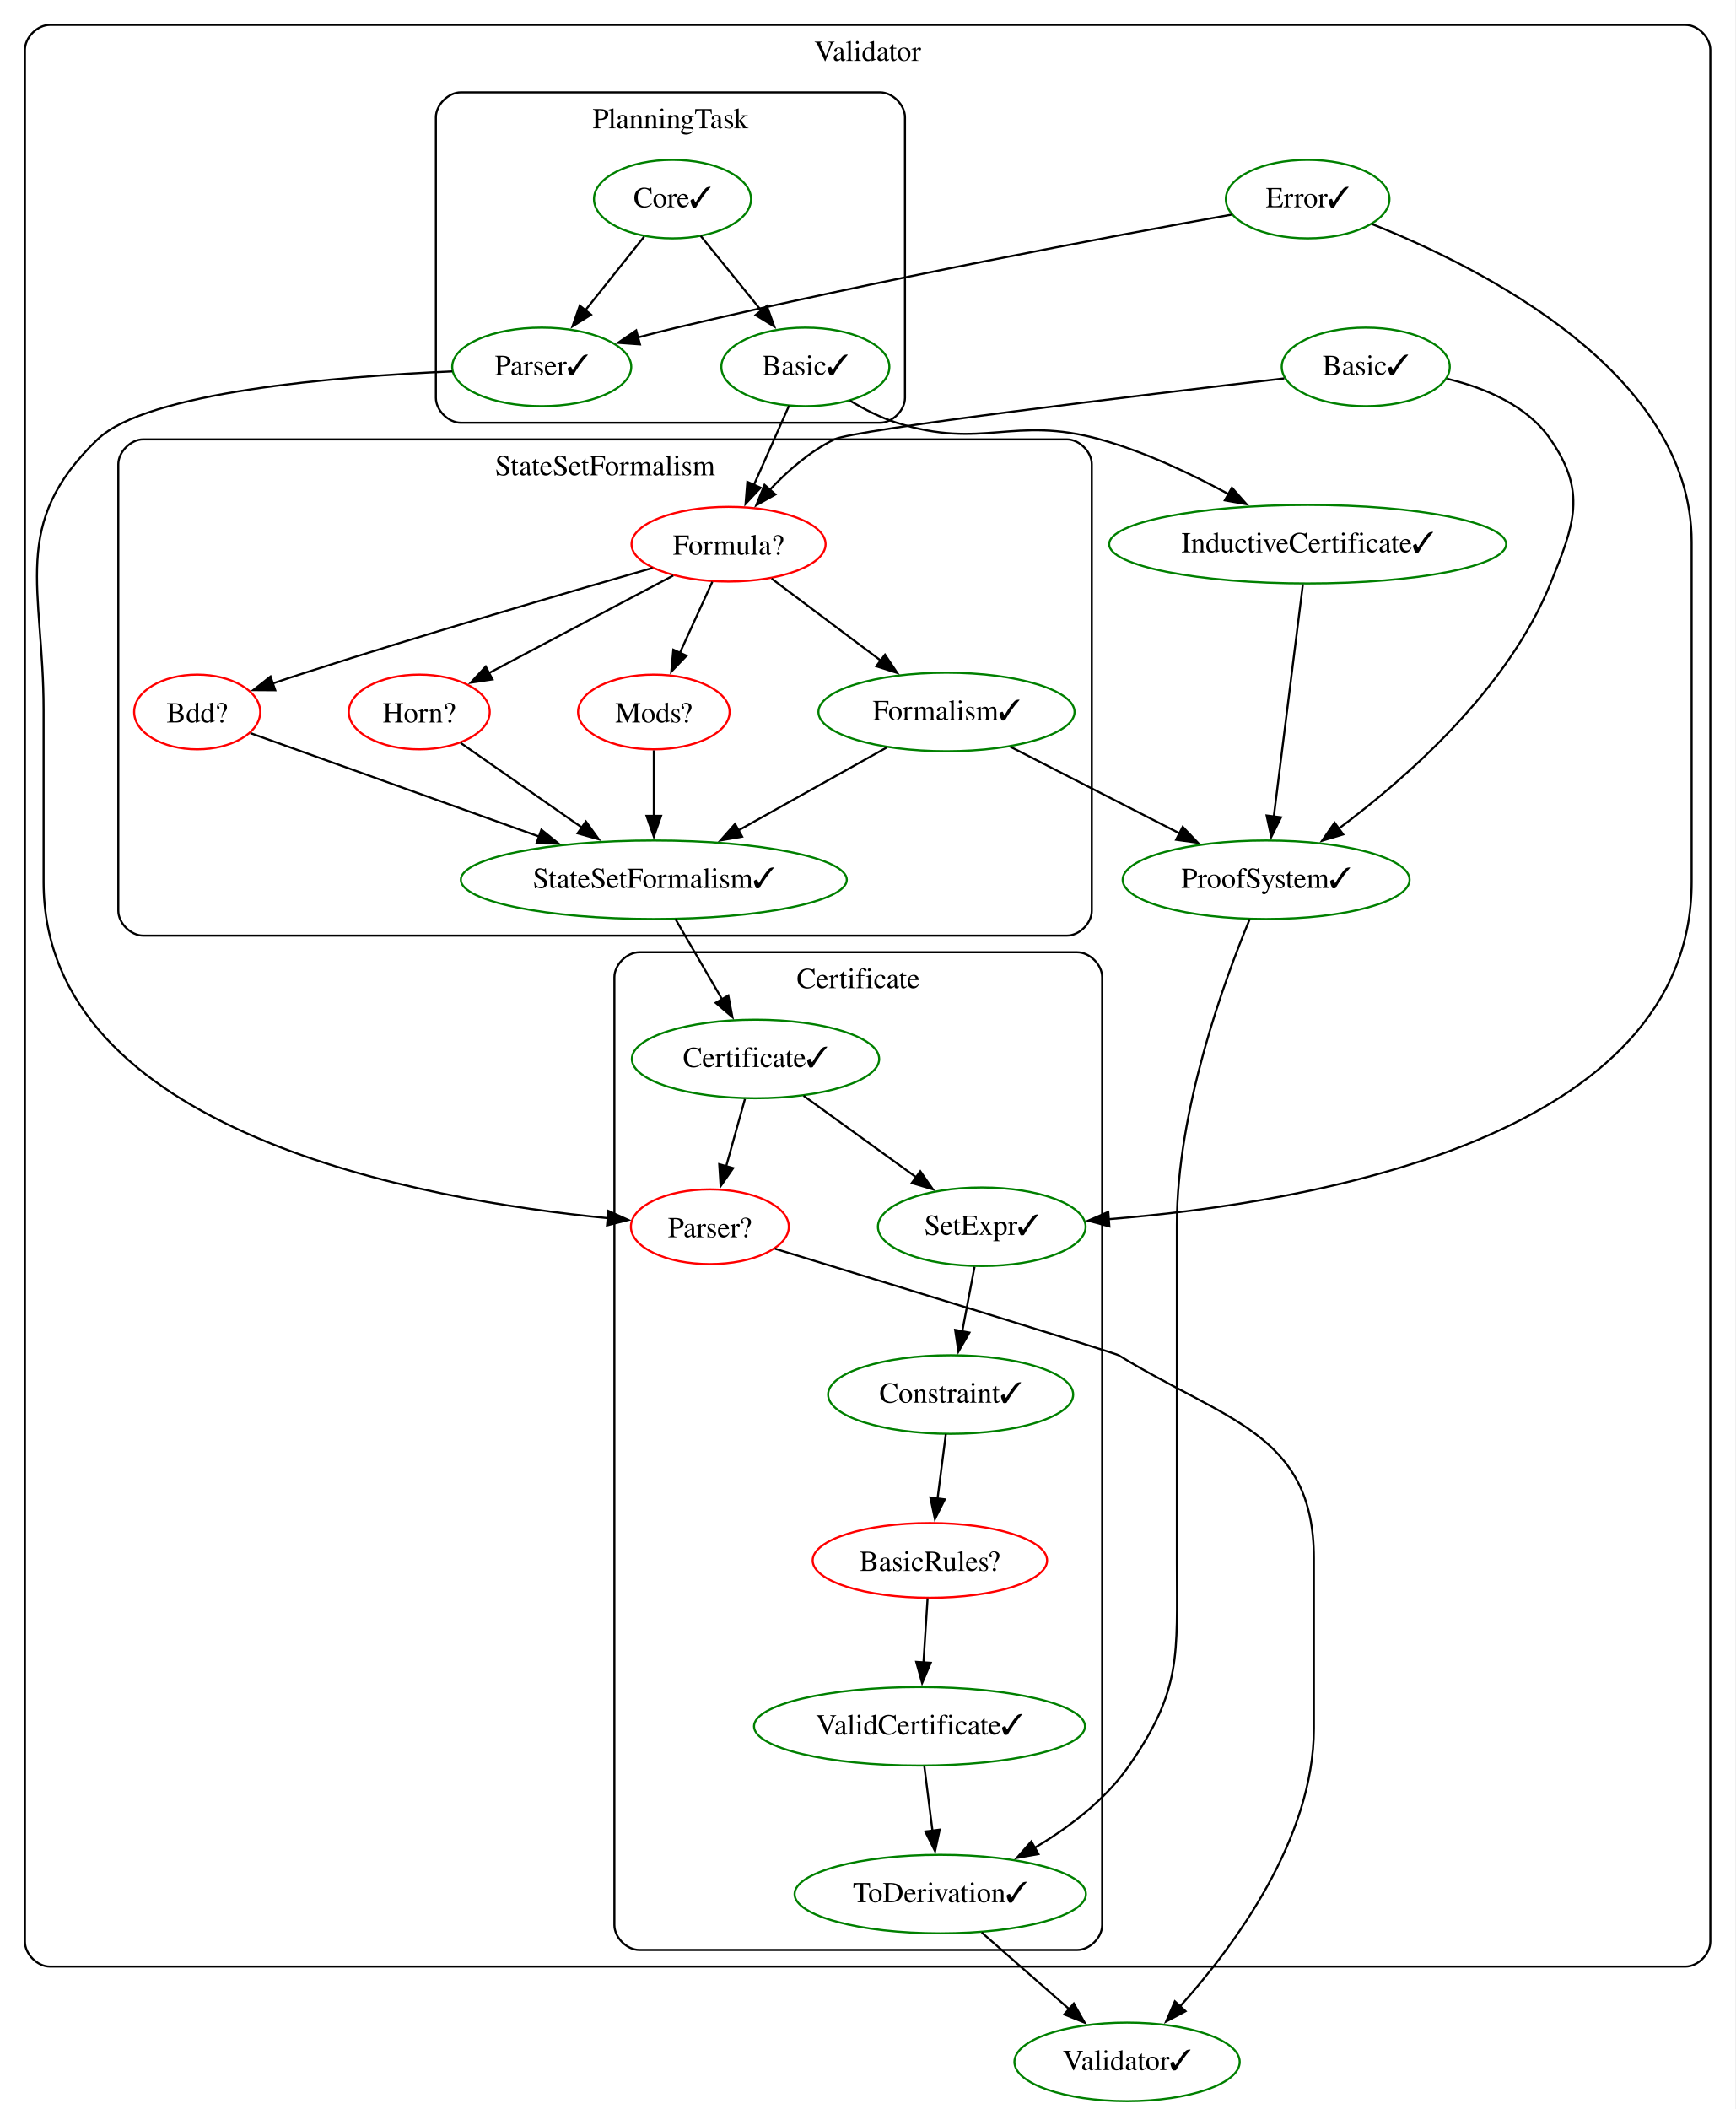
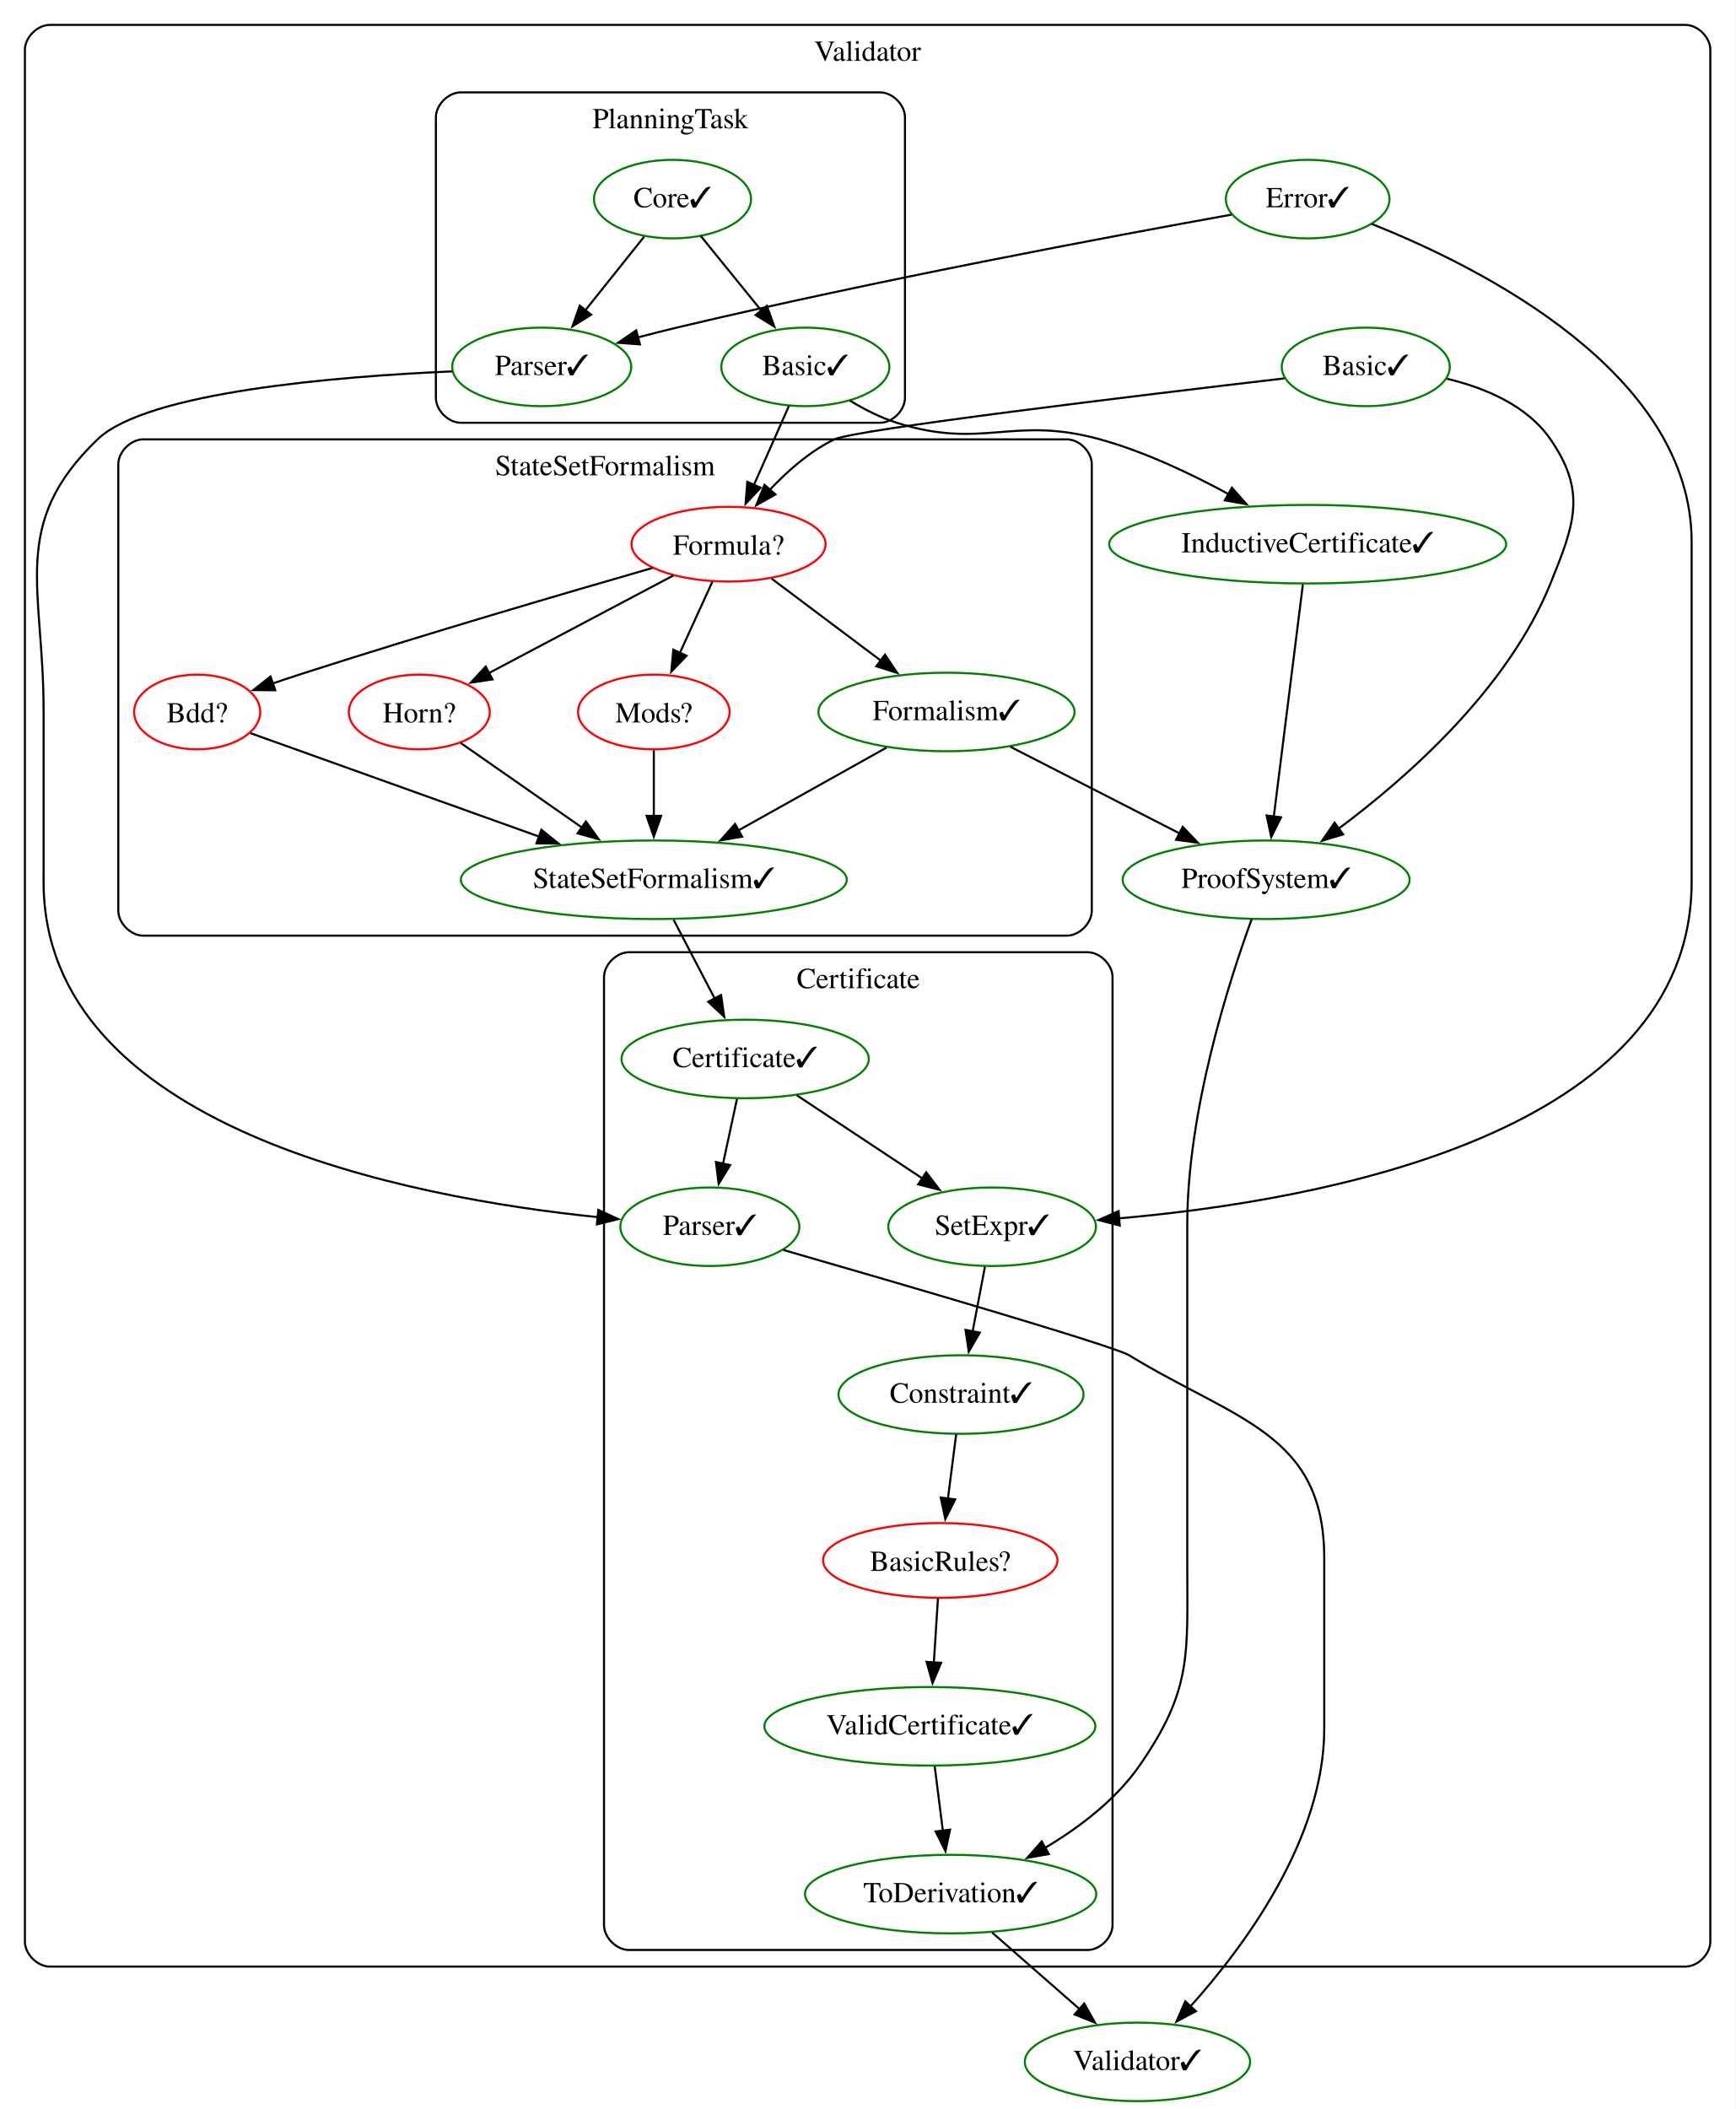
<svg xmlns="http://www.w3.org/2000/svg" xmlns:xlink="http://www.w3.org/1999/xlink" width="836pt" height="1016pt" viewBox="0.00 0.00 836.00 1016.00">
  <g id="graph0" class="graph" transform="scale(1 1) rotate(0) translate(4 1012.22)">
    <polygon fill="white" stroke="none" points="-4,4 -4,-1012.22 832,-1012.22 832,4 -4,4" />
-     <g id="clust2" class="cluster">
+     <g id="clust94" class="cluster">
      <path fill="none" stroke="black" d="M20,-64.83C20,-64.83 808,-64.83 808,-64.83 814,-64.83 820,-70.83 820,-76.83 820,-76.83 820,-988.22 820,-988.22 820,-994.22 814,-1000.22 808,-1000.22 808,-1000.22 20,-1000.22 20,-1000.22 14,-1000.22 8,-994.22 8,-988.22 8,-988.22 8,-76.83 8,-76.83 8,-70.83 14,-64.83 20,-64.83" />
      <text xml:space="preserve" text-anchor="middle" x="414" y="-982.92" font-family="Times,serif" font-size="14.00">Validator</text>
    </g>
-     <g id="clust3" class="cluster">
-       <path fill="none" stroke="black" d="M304,-72.83C304,-72.83 515,-72.83 515,-72.83 521,-72.83 527,-78.83 527,-84.83 527,-84.83 527,-541.48 527,-541.48 527,-547.48 521,-553.48 515,-553.48 515,-553.48 304,-553.48 304,-553.48 298,-553.48 292,-547.48 292,-541.48 292,-541.48 292,-84.83 292,-84.83 292,-78.83 298,-72.83 304,-72.83" />
+     <g id="clust95" class="cluster">
+       <path fill="none" stroke="black" d="M299,-72.83C299,-72.83 520,-72.83 520,-72.83 526,-72.83 532,-78.83 532,-84.83 532,-84.83 532,-541.48 532,-541.48 532,-547.48 526,-553.48 520,-553.48 520,-553.48 299,-553.48 299,-553.48 293,-553.48 287,-547.48 287,-541.48 287,-541.48 287,-84.83 287,-84.83 287,-78.83 293,-72.83 299,-72.83" />
      <text xml:space="preserve" text-anchor="middle" x="409.5" y="-536.18" font-family="Times,serif" font-size="14.00">Certificate</text>
    </g>
-     <g id="clust4" class="cluster">
+     <g id="clust96" class="cluster">
      <path fill="none" stroke="black" d="M218,-808.56C218,-808.56 420,-808.56 420,-808.56 426,-808.56 432,-814.56 432,-820.56 432,-820.56 432,-955.72 432,-955.72 432,-961.72 426,-967.72 420,-967.72 420,-967.72 218,-967.72 218,-967.72 212,-967.72 206,-961.72 206,-955.72 206,-955.72 206,-820.56 206,-820.56 206,-814.56 212,-808.56 218,-808.56" />
      <text xml:space="preserve" text-anchor="middle" x="319" y="-950.42" font-family="Times,serif" font-size="14.00">PlanningTask</text>
    </g>
-     <g id="clust5" class="cluster">
+     <g id="clust97" class="cluster">
      <path fill="none" stroke="black" d="M65,-561.48C65,-561.48 510,-561.48 510,-561.48 516,-561.48 522,-567.48 522,-573.48 522,-573.48 522,-788.56 522,-788.56 522,-794.56 516,-800.56 510,-800.56 510,-800.56 65,-800.56 65,-800.56 59,-800.56 53,-794.56 53,-788.56 53,-788.56 53,-573.48 53,-573.48 53,-567.48 59,-561.48 65,-561.48" />
      <text xml:space="preserve" text-anchor="middle" x="287.5" y="-783.26" font-family="Times,serif" font-size="14.00">StateSetFormalism</text>
    </g>
    <g id="node1" class="node">
      <g id="a_node1">
        <a xlink:href="https://github.com/AmosNico/Master-Thesis/tree/main/validator/Validator.html" xlink:title="Validator✓">
-           <ellipse fill="none" stroke="green" cx="539" cy="-18.92" rx="54.27" ry="18.92" />
-           <text xml:space="preserve" text-anchor="middle" x="539" y="-14.99" font-family="Times,serif" font-size="14.00">Validator✓</text>
+           <ellipse fill="none" stroke="green" cx="544" cy="-18.92" rx="54.27" ry="18.92" />
+           <text xml:space="preserve" text-anchor="middle" x="544" y="-14.99" font-family="Times,serif" font-size="14.00">Validator✓</text>
        </a>
      </g>
    </g>
    <g id="node2" class="node">
      <g id="a_node2">
-         <a xlink:href="https://github.com/AmosNico/Master-Thesis/tree/main/validator/Validator/Certificate/Parser.html" xlink:title="Parser?">
-           <ellipse fill="none" stroke="red" cx="338" cy="-421.24" rx="38.04" ry="18" />
-           <text xml:space="preserve" text-anchor="middle" x="338" y="-416.19" font-family="Times,serif" font-size="14.00">Parser?</text>
+         <a xlink:href="https://github.com/AmosNico/Master-Thesis/tree/main/validator/Validator/Certificate/Parser.html" xlink:title="Parser✓">
+           <ellipse fill="none" stroke="green" cx="338" cy="-421.24" rx="43.13" ry="18.92" />
+           <text xml:space="preserve" text-anchor="middle" x="338" y="-417.31" font-family="Times,serif" font-size="14.00">Parser✓</text>
        </a>
      </g>
    </g>
    <g id="edge1" class="edge">
-       <path fill="none" stroke="black" d="M369.3,-410.67C424.42,-393.8 533.18,-360.44 535,-359.32 586.32,-327.67 629,-321.79 629,-261.49 629,-261.49 629,-261.49 629,-179.58 629,-126.58 590.9,-74.96 564.28,-45.36" />
-       <polygon fill="black" stroke="black" points="567.17,-43.33 557.81,-38.36 562.03,-48.08 567.17,-43.33" />
+       <path fill="none" stroke="black" d="M373.42,-410.06C429.39,-393.91 532.74,-363.77 540,-359.32 591.43,-327.85 634,-321.79 634,-261.49 634,-261.49 634,-261.49 634,-179.58 634,-126.58 595.9,-74.96 569.28,-45.36" />
+       <polygon fill="black" stroke="black" points="572.17,-43.33 562.81,-38.36 567.03,-48.08 572.17,-43.33" />
    </g>
    <g id="node3" class="node">
      <g id="a_node3">
        <a xlink:href="https://github.com/AmosNico/Master-Thesis/tree/main/validator/Validator/Certificate/ToDerivation.html" xlink:title="ToDerivation✓">
-           <ellipse fill="none" stroke="green" cx="449" cy="-99.75" rx="70.18" ry="18.92" />
-           <text xml:space="preserve" text-anchor="middle" x="449" y="-95.82" font-family="Times,serif" font-size="14.00">ToDerivation✓</text>
+           <ellipse fill="none" stroke="green" cx="454" cy="-99.75" rx="70.18" ry="18.92" />
+           <text xml:space="preserve" text-anchor="middle" x="454" y="-95.82" font-family="Times,serif" font-size="14.00">ToDerivation✓</text>
        </a>
      </g>
    </g>
    <g id="edge2" class="edge">
-       <path fill="none" stroke="black" d="M468.97,-81.25C481.38,-70.39 497.5,-56.26 511.15,-44.31" />
-       <polygon fill="black" stroke="black" points="513.34,-47.04 518.56,-37.82 508.73,-41.77 513.34,-47.04" />
+       <path fill="none" stroke="black" d="M473.97,-81.25C486.38,-70.39 502.5,-56.26 516.15,-44.31" />
+       <polygon fill="black" stroke="black" points="518.34,-47.04 523.56,-37.82 513.73,-41.77 518.34,-47.04" />
    </g>
    <g id="node4" class="node">
      <g id="a_node4">
-         <a xlink:href="https://github.com/AmosNico/Master-Thesis/tree/main/validator/Validator/Basic.html" xlink:title="Basic✓">
-           <ellipse fill="none" stroke="green" cx="654" cy="-835.47" rx="40.48" ry="18.92" />
-           <text xml:space="preserve" text-anchor="middle" x="654" y="-831.55" font-family="Times,serif" font-size="14.00">Basic✓</text>
+         <a xlink:href="https://github.com/AmosNico/Master-Thesis/tree/main/validator/Validator/PlanningTask/Basic.html" xlink:title="Basic✓">
+           <ellipse fill="none" stroke="green" cx="384" cy="-835.47" rx="40.48" ry="18.92" />
+           <text xml:space="preserve" text-anchor="middle" x="384" y="-831.55" font-family="Times,serif" font-size="14.00">Basic✓</text>
        </a>
      </g>
    </g>
    <g id="node5" class="node">
      <g id="a_node5">
-         <a xlink:href="https://github.com/AmosNico/Master-Thesis/tree/main/validator/Validator/ProofSystem.html" xlink:title="ProofSystem✓">
-           <ellipse fill="none" stroke="green" cx="606" cy="-588.4" rx="69.12" ry="18.92" />
-           <text xml:space="preserve" text-anchor="middle" x="606" y="-584.47" font-family="Times,serif" font-size="14.00">ProofSystem✓</text>
+         <a xlink:href="https://github.com/AmosNico/Master-Thesis/tree/main/validator/Validator/InductiveCertificate.html" xlink:title="InductiveCertificate✓">
+           <ellipse fill="none" stroke="green" cx="626" cy="-750.06" rx="95.64" ry="18.92" />
+           <text xml:space="preserve" text-anchor="middle" x="626" y="-746.13" font-family="Times,serif" font-size="14.00">InductiveCertificate✓</text>
        </a>
      </g>
    </g>
    <g id="edge3" class="edge">
-       <path fill="none" stroke="black" d="M693.13,-829.76C711.48,-825.37 731.74,-816.9 743,-800.56 760.51,-775.15 754.56,-759.74 743,-731.14 722.48,-680.39 674.12,-637.72 640.71,-612.85" />
-       <polygon fill="black" stroke="black" points="643.1,-610.25 632.95,-607.2 638.98,-615.91 643.1,-610.25" />
+       <path fill="none" stroke="black" d="M405.46,-819.23C412.36,-815.06 420.22,-811.02 428,-808.56 469.66,-795.36 483.89,-812.24 526,-800.56 547.48,-794.6 569.85,-784 587.97,-774.13" />
+       <polygon fill="black" stroke="black" points="589.51,-777.28 596.52,-769.34 586.09,-771.18 589.51,-777.28" />
    </g>
    <g id="node18" class="node">
      <g id="a_node18">
        <a xlink:href="https://github.com/AmosNico/Master-Thesis/tree/main/validator/Validator/StateSetFormalism/Formula.html" xlink:title="Formula?">
          <ellipse fill="none" stroke="red" cx="347" cy="-750.06" rx="46.75" ry="18" />
          <text xml:space="preserve" text-anchor="middle" x="347" y="-745.01" font-family="Times,serif" font-size="14.00">Formula?</text>
        </a>
      </g>
    </g>
-     <g id="edge29" class="edge">
+     <g id="edge22" class="edge">
+       <path fill="none" stroke="black" d="M376.15,-816.78C371.23,-805.69 364.78,-791.15 359.2,-778.57" />
+       <polygon fill="black" stroke="black" points="362.45,-777.26 355.2,-769.53 356.05,-780.09 362.45,-777.26" />
+     </g>
+     <g id="node7" class="node">
+       <g id="a_node7">
+         <a xlink:href="https://github.com/AmosNico/Master-Thesis/tree/main/validator/Validator/ProofSystem.html" xlink:title="ProofSystem✓">
+           <ellipse fill="none" stroke="green" cx="606" cy="-588.4" rx="69.12" ry="18.92" />
+           <text xml:space="preserve" text-anchor="middle" x="606" y="-584.47" font-family="Times,serif" font-size="14.00">ProofSystem✓</text>
+         </a>
+       </g>
+     </g>
+     <g id="edge5" class="edge">
+       <path fill="none" stroke="black" d="M623.71,-730.74C620.27,-703.31 613.75,-651.3 609.66,-618.59" />
+       <polygon fill="black" stroke="black" points="613.17,-618.49 608.46,-609 606.23,-619.36 613.17,-618.49" />
+     </g>
+     <g id="node6" class="node">
+       <g id="a_node6">
+         <a xlink:href="https://github.com/AmosNico/Master-Thesis/tree/main/validator/Validator/Basic.html" xlink:title="Basic✓">
+           <ellipse fill="none" stroke="green" cx="654" cy="-835.47" rx="40.48" ry="18.92" />
+           <text xml:space="preserve" text-anchor="middle" x="654" y="-831.55" font-family="Times,serif" font-size="14.00">Basic✓</text>
+         </a>
+       </g>
+     </g>
+     <g id="edge4" class="edge">
+       <path fill="none" stroke="black" d="M693.13,-829.76C711.48,-825.37 731.74,-816.9 743,-800.56 760.51,-775.15 754.56,-759.74 743,-731.14 722.48,-680.39 674.12,-637.72 640.71,-612.85" />
+       <polygon fill="black" stroke="black" points="643.1,-610.25 632.95,-607.2 638.98,-615.91 643.1,-610.25" />
+     </g>
+     <g id="edge23" class="edge">
      <path fill="none" stroke="black" d="M614.73,-829.93C545.4,-821.81 407.63,-805.22 398,-800.56 386.22,-794.85 375.44,-785.37 366.86,-776.23" />
      <polygon fill="black" stroke="black" points="369.59,-774.02 360.35,-768.83 364.33,-778.65 369.59,-774.02" />
    </g>
    <g id="edge14" class="edge">
-       <path fill="none" stroke="black" d="M598.11,-569.47C585.7,-539.56 563,-477.35 563,-422.24 563,-422.24 563,-422.24 563,-259.49 563,-214.83 565.44,-198.37 540,-161.66 528.51,-145.07 510.89,-131.76 494.22,-121.87" />
-       <polygon fill="black" stroke="black" points="496.31,-119.03 485.88,-117.18 492.88,-125.13 496.31,-119.03" />
-     </g>
-     <g id="node6" class="node">
-       <g id="a_node6">
-         <a xlink:href="https://github.com/AmosNico/Master-Thesis/tree/main/validator/Validator/InductiveCertificate.html" xlink:title="InductiveCertificate✓">
-           <ellipse fill="none" stroke="green" cx="626" cy="-750.06" rx="95.64" ry="18.92" />
-           <text xml:space="preserve" text-anchor="middle" x="626" y="-746.13" font-family="Times,serif" font-size="14.00">InductiveCertificate✓</text>
-         </a>
-       </g>
-     </g>
-     <g id="edge4" class="edge">
-       <path fill="none" stroke="black" d="M623.71,-730.74C620.27,-703.31 613.75,-651.3 609.66,-618.59" />
-       <polygon fill="black" stroke="black" points="613.17,-618.49 608.46,-609 606.23,-619.36 613.17,-618.49" />
-     </g>
-     <g id="node7" class="node">
-       <g id="a_node7">
+       <path fill="none" stroke="black" d="M599.03,-569.38C588.06,-539.35 568,-476.96 568,-422.24 568,-422.24 568,-422.24 568,-259.49 568,-214.83 570.44,-198.37 545,-161.66 533.51,-145.07 515.89,-131.76 499.22,-121.87" />
+       <polygon fill="black" stroke="black" points="501.31,-119.03 490.88,-117.18 497.88,-125.13 501.31,-119.03" />
+     </g>
+     <g id="node8" class="node">
+       <g id="a_node8">
        <a xlink:href="https://github.com/AmosNico/Master-Thesis/tree/main/validator/Validator/StateSetFormalism/Formalism.html" xlink:title="Formalism✓">
          <ellipse fill="none" stroke="green" cx="452" cy="-669.23" rx="61.7" ry="18.92" />
          <text xml:space="preserve" text-anchor="middle" x="452" y="-665.3" font-family="Times,serif" font-size="14.00">Formalism✓</text>
        </a>
      </g>
    </g>
-     <g id="edge5" class="edge">
+     <g id="edge6" class="edge">
      <path fill="none" stroke="black" d="M482.79,-652.46C506.17,-640.5 538.56,-623.92 564.26,-610.76" />
      <polygon fill="black" stroke="black" points="565.81,-613.9 573.12,-606.23 562.62,-607.67 565.81,-613.9" />
    </g>
    <g id="node11" class="node">
      <g id="a_node11">
        <a xlink:href="https://github.com/AmosNico/Master-Thesis/tree/main/validator/Validator/StateSetFormalism/StateSetFormalism.html" xlink:title="StateSetFormalism✓">
          <ellipse fill="none" stroke="green" cx="311" cy="-588.4" rx="92.98" ry="18.92" />
          <text xml:space="preserve" text-anchor="middle" x="311" y="-584.47" font-family="Times,serif" font-size="14.00">StateSetFormalism✓</text>
        </a>
      </g>
    </g>
-     <g id="edge24" class="edge">
+     <g id="edge26" class="edge">
      <path fill="none" stroke="black" d="M423.13,-652.08C402.49,-640.55 374.45,-624.87 351.57,-612.08" />
      <polygon fill="black" stroke="black" points="353.55,-609.17 343.11,-607.35 350.13,-615.28 353.55,-609.17" />
-     </g>
-     <g id="node8" class="node">
-       <g id="a_node8">
-         <a xlink:href="https://github.com/AmosNico/Master-Thesis/tree/main/validator/Validator/PlanningTask/Basic.html" xlink:title="Basic✓">
-           <ellipse fill="none" stroke="green" cx="384" cy="-835.47" rx="40.48" ry="18.92" />
-           <text xml:space="preserve" text-anchor="middle" x="384" y="-831.55" font-family="Times,serif" font-size="14.00">Basic✓</text>
-         </a>
-       </g>
-     </g>
-     <g id="edge6" class="edge">
-       <path fill="none" stroke="black" d="M405.46,-819.23C412.36,-815.06 420.22,-811.02 428,-808.56 469.66,-795.36 483.89,-812.24 526,-800.56 547.48,-794.6 569.85,-784 587.97,-774.13" />
-       <polygon fill="black" stroke="black" points="589.51,-777.28 596.52,-769.34 586.09,-771.18 589.51,-777.28" />
-     </g>
-     <g id="edge28" class="edge">
-       <path fill="none" stroke="black" d="M376.15,-816.78C371.23,-805.69 364.78,-791.15 359.2,-778.57" />
-       <polygon fill="black" stroke="black" points="362.45,-777.26 355.2,-769.53 356.05,-780.09 362.45,-777.26" />
    </g>
    <g id="node9" class="node">
      <g id="a_node9">
        <a xlink:href="https://github.com/AmosNico/Master-Thesis/tree/main/validator/Validator/Certificate/Constraint.html" xlink:title="Constraint✓">
-           <ellipse fill="none" stroke="green" cx="454" cy="-340.41" rx="59.04" ry="18.92" />
-           <text xml:space="preserve" text-anchor="middle" x="454" y="-336.48" font-family="Times,serif" font-size="14.00">Constraint✓</text>
+           <ellipse fill="none" stroke="green" cx="459" cy="-340.41" rx="59.04" ry="18.92" />
+           <text xml:space="preserve" text-anchor="middle" x="459" y="-336.48" font-family="Times,serif" font-size="14.00">Constraint✓</text>
        </a>
      </g>
    </g>
    <g id="node10" class="node">
      <g id="a_node10">
        <a xlink:href="https://github.com/AmosNico/Master-Thesis/tree/main/validator/Validator/Certificate/BasicRules.html" xlink:title="BasicRules?">
-           <ellipse fill="none" stroke="red" cx="444" cy="-260.49" rx="56.47" ry="18" />
-           <text xml:space="preserve" text-anchor="middle" x="444" y="-255.44" font-family="Times,serif" font-size="14.00">BasicRules?</text>
+           <ellipse fill="none" stroke="red" cx="449" cy="-260.49" rx="56.47" ry="18" />
+           <text xml:space="preserve" text-anchor="middle" x="449" y="-255.44" font-family="Times,serif" font-size="14.00">BasicRules?</text>
        </a>
      </g>
    </g>
    <g id="edge7" class="edge">
-       <path fill="none" stroke="black" d="M451.68,-321.33C450.49,-312.06 449.01,-300.54 447.67,-290.09" />
-       <polygon fill="black" stroke="black" points="451.18,-289.9 446.43,-280.43 444.23,-290.79 451.18,-289.9" />
+       <path fill="none" stroke="black" d="M456.68,-321.33C455.49,-312.06 454.01,-300.54 452.67,-290.09" />
+       <polygon fill="black" stroke="black" points="456.18,-289.9 451.43,-280.43 449.23,-290.79 456.18,-289.9" />
    </g>
    <g id="node16" class="node">
      <g id="a_node16">
        <a xlink:href="https://github.com/AmosNico/Master-Thesis/tree/main/validator/Validator/Certificate/ValidCertificate.html" xlink:title="ValidCertificate✓">
-           <ellipse fill="none" stroke="green" cx="439" cy="-180.58" rx="79.73" ry="18.92" />
-           <text xml:space="preserve" text-anchor="middle" x="439" y="-176.65" font-family="Times,serif" font-size="14.00">ValidCertificate✓</text>
+           <ellipse fill="none" stroke="green" cx="444" cy="-180.58" rx="79.73" ry="18.92" />
+           <text xml:space="preserve" text-anchor="middle" x="444" y="-176.65" font-family="Times,serif" font-size="14.00">ValidCertificate✓</text>
        </a>
      </g>
    </g>
    <g id="edge16" class="edge">
-       <path fill="none" stroke="black" d="M442.89,-242.2C442.31,-233.08 441.57,-221.63 440.9,-211.15" />
-       <polygon fill="black" stroke="black" points="444.41,-211.17 440.27,-201.42 437.42,-211.62 444.41,-211.17" />
+       <path fill="none" stroke="black" d="M447.89,-242.2C447.31,-233.08 446.57,-221.63 445.9,-211.15" />
+       <polygon fill="black" stroke="black" points="449.41,-211.17 445.27,-201.42 442.42,-211.62 449.41,-211.17" />
    </g>
    <g id="node12" class="node">
      <g id="a_node12">
        <a xlink:href="https://github.com/AmosNico/Master-Thesis/tree/main/validator/Validator/Certificate/Certificate.html" xlink:title="Certificate✓">
-           <ellipse fill="none" stroke="green" cx="360" cy="-502.07" rx="59.57" ry="18.92" />
-           <text xml:space="preserve" text-anchor="middle" x="360" y="-498.14" font-family="Times,serif" font-size="14.00">Certificate✓</text>
+           <ellipse fill="none" stroke="green" cx="355" cy="-502.07" rx="59.57" ry="18.92" />
+           <text xml:space="preserve" text-anchor="middle" x="355" y="-498.14" font-family="Times,serif" font-size="14.00">Certificate✓</text>
        </a>
      </g>
    </g>
    <g id="edge8" class="edge">
-       <path fill="none" stroke="black" d="M321.39,-569.51C327.95,-558.22 336.56,-543.4 343.99,-530.63" />
-       <polygon fill="black" stroke="black" points="346.87,-532.64 348.86,-522.23 340.81,-529.12 346.87,-532.64" />
+       <path fill="none" stroke="black" d="M320.55,-569.1C326.35,-557.97 333.88,-543.54 340.42,-531.01" />
+       <polygon fill="black" stroke="black" points="343.4,-532.87 344.92,-522.38 337.19,-529.63 343.4,-532.87" />
    </g>
    <g id="edge11" class="edge">
-       <path fill="none" stroke="black" d="M354.9,-482.78C352.21,-473.16 348.86,-461.16 345.86,-450.38" />
-       <polygon fill="black" stroke="black" points="349.24,-449.49 343.18,-440.8 342.5,-451.37 349.24,-449.49" />
+       <path fill="none" stroke="black" d="M351.06,-482.78C349.06,-473.53 346.59,-462.07 344.34,-451.62" />
+       <polygon fill="black" stroke="black" points="347.77,-450.94 342.24,-441.9 340.93,-452.41 347.77,-450.94" />
    </g>
    <g id="node13" class="node">
      <g id="a_node13">
        <a xlink:href="https://github.com/AmosNico/Master-Thesis/tree/main/validator/Validator/Certificate/SetExpr.html" xlink:title="SetExpr✓">
-           <ellipse fill="none" stroke="green" cx="469" cy="-421.24" rx="50.03" ry="18.92" />
-           <text xml:space="preserve" text-anchor="middle" x="469" y="-417.31" font-family="Times,serif" font-size="14.00">SetExpr✓</text>
+           <ellipse fill="none" stroke="green" cx="474" cy="-421.24" rx="50.03" ry="18.92" />
+           <text xml:space="preserve" text-anchor="middle" x="474" y="-417.31" font-family="Times,serif" font-size="14.00">SetExpr✓</text>
        </a>
      </g>
    </g>
    <g id="edge13" class="edge">
-       <path fill="none" stroke="black" d="M383.12,-484.35C398.93,-472.91 420.1,-457.6 437.47,-445.04" />
-       <polygon fill="black" stroke="black" points="439.38,-447.97 445.44,-439.28 435.28,-442.3 439.38,-447.97" />
+       <path fill="none" stroke="black" d="M379.95,-484.54C397.47,-472.93 421.12,-457.26 440.32,-444.55" />
+       <polygon fill="black" stroke="black" points="442.23,-447.48 448.64,-439.04 438.37,-441.64 442.23,-447.48" />
    </g>
    <g id="edge9" class="edge">
-       <path fill="none" stroke="black" d="M465.52,-401.95C463.76,-392.7 461.58,-381.24 459.59,-370.79" />
-       <polygon fill="black" stroke="black" points="463.05,-370.25 457.74,-361.08 456.17,-371.55 463.05,-370.25" />
+       <path fill="none" stroke="black" d="M470.52,-401.95C468.76,-392.7 466.58,-381.24 464.59,-370.79" />
+       <polygon fill="black" stroke="black" points="468.05,-370.25 462.74,-361.08 461.17,-371.55 468.05,-370.25" />
    </g>
    <g id="node14" class="node">
      <g id="a_node14">
        <a xlink:href="https://github.com/AmosNico/Master-Thesis/tree/main/validator/Validator/PlanningTask/Parser.html" xlink:title="Parser✓">
          <ellipse fill="none" stroke="green" cx="257" cy="-835.47" rx="43.13" ry="18.92" />
          <text xml:space="preserve" text-anchor="middle" x="257" y="-831.55" font-family="Times,serif" font-size="14.00">Parser✓</text>
        </a>
      </g>
    </g>
    <g id="edge10" class="edge">
-       <path fill="none" stroke="black" d="M213.89,-833.31C158.54,-830.88 66.8,-823.43 43,-800.56 0.41,-759.63 17,-729.29 17,-670.23 17,-670.23 17,-670.23 17,-587.4 17,-466.56 199.07,-434.06 288.97,-425.37" />
-       <polygon fill="black" stroke="black" points="289.08,-428.87 298.73,-424.5 288.45,-421.9 289.08,-428.87" />
+       <path fill="none" stroke="black" d="M213.89,-833.31C158.54,-830.88 66.8,-823.43 43,-800.56 0.41,-759.63 17,-729.29 17,-670.23 17,-670.23 17,-670.23 17,-587.4 17,-468.69 192.7,-435.23 284.13,-425.85" />
+       <polygon fill="black" stroke="black" points="284.25,-429.36 293.87,-424.92 283.58,-422.39 284.25,-429.36" />
    </g>
    <g id="node15" class="node">
      <g id="a_node15">
        <a xlink:href="https://github.com/AmosNico/Master-Thesis/tree/main/validator/Validator/Error.html" xlink:title="Error✓">
          <ellipse fill="none" stroke="green" cx="626" cy="-916.3" rx="39.42" ry="18.92" />
          <text xml:space="preserve" text-anchor="middle" x="626" y="-912.38" font-family="Times,serif" font-size="14.00">Error✓</text>
        </a>
      </g>
    </g>
    <g id="edge12" class="edge">
-       <path fill="none" stroke="black" d="M656.96,-904.29C709.63,-883.34 811,-832.45 811,-751.06 811,-751.06 811,-751.06 811,-587.4 811,-464.04 628.33,-432.77 530,-424.88" />
-       <polygon fill="black" stroke="black" points="530.47,-421.4 520.24,-424.16 529.95,-428.39 530.47,-421.4" />
+       <path fill="none" stroke="black" d="M656.96,-904.29C709.63,-883.34 811,-832.45 811,-751.06 811,-751.06 811,-751.06 811,-587.4 811,-465.93 632.29,-433.79 535.15,-425.29" />
+       <polygon fill="black" stroke="black" points="535.48,-421.8 525.23,-424.49 534.92,-428.78 535.48,-421.8" />
    </g>
    <g id="edge18" class="edge">
      <path fill="none" stroke="black" d="M589.32,-908.82C532,-898.51 417.83,-877.16 322,-854.39 315.95,-852.95 309.61,-851.34 303.37,-849.68" />
      <polygon fill="black" stroke="black" points="304.33,-846.32 293.76,-847.09 302.51,-853.08 304.33,-846.32" />
    </g>
    <g id="edge15" class="edge">
-       <path fill="none" stroke="black" d="M441.32,-161.29C442.49,-152.04 443.95,-140.58 445.27,-130.13" />
-       <polygon fill="black" stroke="black" points="448.72,-130.79 446.5,-120.43 441.77,-129.91 448.72,-130.79" />
+       <path fill="none" stroke="black" d="M446.32,-161.29C447.49,-152.04 448.95,-140.58 450.27,-130.13" />
+       <polygon fill="black" stroke="black" points="453.72,-130.79 451.5,-120.43 446.77,-129.91 453.72,-130.79" />
    </g>
    <g id="node17" class="node">
      <g id="a_node17">
        <a xlink:href="https://github.com/AmosNico/Master-Thesis/tree/main/validator/Validator/PlanningTask/Core.html" xlink:title="Core✓">
          <ellipse fill="none" stroke="green" cx="320" cy="-916.3" rx="37.83" ry="18.92" />
          <text xml:space="preserve" text-anchor="middle" x="320" y="-912.38" font-family="Times,serif" font-size="14.00">Core✓</text>
        </a>
      </g>
    </g>
    <g id="edge17" class="edge">
      <path fill="none" stroke="black" d="M333.57,-898.58C342.11,-888.07 353.3,-874.28 362.97,-862.37" />
      <polygon fill="black" stroke="black" points="365.46,-864.86 369.05,-854.89 360.03,-860.44 365.46,-864.86" />
    </g>
    <g id="edge19" class="edge">
      <path fill="none" stroke="black" d="M306.33,-898.2C298.05,-887.84 287.32,-874.41 277.98,-862.72" />
      <polygon fill="black" stroke="black" points="280.78,-860.62 271.81,-855 275.31,-864.99 280.78,-860.62" />
    </g>
    <g id="edge21" class="edge">
      <path fill="none" stroke="black" d="M367.74,-733.48C382.77,-722.2 403.36,-706.74 420.42,-693.93" />
      <polygon fill="black" stroke="black" points="422.37,-696.84 428.27,-688.04 418.17,-691.25 422.37,-696.84" />
    </g>
    <g id="node19" class="node">
      <g id="a_node19">
        <a xlink:href="https://github.com/AmosNico/Master-Thesis/tree/main/validator/Validator/StateSetFormalism/Bdd.html" xlink:title="Bdd?">
          <ellipse fill="none" stroke="red" cx="91" cy="-669.23" rx="30.37" ry="18" />
          <text xml:space="preserve" text-anchor="middle" x="91" y="-664.18" font-family="Times,serif" font-size="14.00">Bdd?</text>
        </a>
      </g>
    </g>
    <g id="edge20" class="edge">
      <path fill="none" stroke="black" d="M310.38,-738.62C269.44,-726.83 201.24,-706.86 143,-688.14 137.87,-686.49 132.48,-684.7 127.19,-682.91" />
      <polygon fill="black" stroke="black" points="128.61,-679.7 118.02,-679.77 126.34,-686.32 128.61,-679.7" />
    </g>
    <g id="node20" class="node">
      <g id="a_node20">
        <a xlink:href="https://github.com/AmosNico/Master-Thesis/tree/main/validator/Validator/StateSetFormalism/Horn.html" xlink:title="Horn?">
          <ellipse fill="none" stroke="red" cx="198" cy="-669.23" rx="33.95" ry="18" />
          <text xml:space="preserve" text-anchor="middle" x="198" y="-664.18" font-family="Times,serif" font-size="14.00">Horn?</text>
        </a>
      </g>
    </g>
-     <g id="edge22" class="edge">
+     <g id="edge24" class="edge">
      <path fill="none" stroke="black" d="M320.36,-734.96C295.53,-721.83 258.4,-702.18 231.56,-687.98" />
      <polygon fill="black" stroke="black" points="233.28,-684.93 222.8,-683.35 230.01,-691.12 233.28,-684.93" />
    </g>
    <g id="node21" class="node">
      <g id="a_node21">
        <a xlink:href="https://github.com/AmosNico/Master-Thesis/tree/main/validator/Validator/StateSetFormalism/Mods.html" xlink:title="Mods?">
          <ellipse fill="none" stroke="red" cx="311" cy="-669.23" rx="36.51" ry="18" />
          <text xml:space="preserve" text-anchor="middle" x="311" y="-664.18" font-family="Times,serif" font-size="14.00">Mods?</text>
        </a>
      </g>
    </g>
-     <g id="edge23" class="edge">
+     <g id="edge25" class="edge">
      <path fill="none" stroke="black" d="M339.19,-731.95C334.61,-721.93 328.73,-709.04 323.52,-697.64" />
      <polygon fill="black" stroke="black" points="326.76,-696.32 319.42,-688.67 320.4,-699.23 326.76,-696.32" />
    </g>
-     <g id="edge25" class="edge">
+     <g id="edge27" class="edge">
      <path fill="none" stroke="black" d="M116.67,-659.03C150.59,-646.87 211.27,-625.13 255.82,-609.17" />
      <polygon fill="black" stroke="black" points="256.83,-612.52 265.07,-605.85 254.47,-605.93 256.83,-612.52" />
    </g>
-     <g id="edge26" class="edge">
+     <g id="edge28" class="edge">
      <path fill="none" stroke="black" d="M217.94,-654.31C234.09,-643.05 257.23,-626.91 276.39,-613.54" />
      <polygon fill="black" stroke="black" points="278.27,-616.49 284.47,-607.9 274.27,-610.75 278.27,-616.49" />
    </g>
-     <g id="edge27" class="edge">
+     <g id="edge29" class="edge">
      <path fill="none" stroke="black" d="M311,-650.73C311,-641.44 311,-629.76 311,-619.09" />
      <polygon fill="black" stroke="black" points="314.5,-619.18 311,-609.18 307.5,-619.18 314.5,-619.18" />
    </g>
  </g>
</svg>
